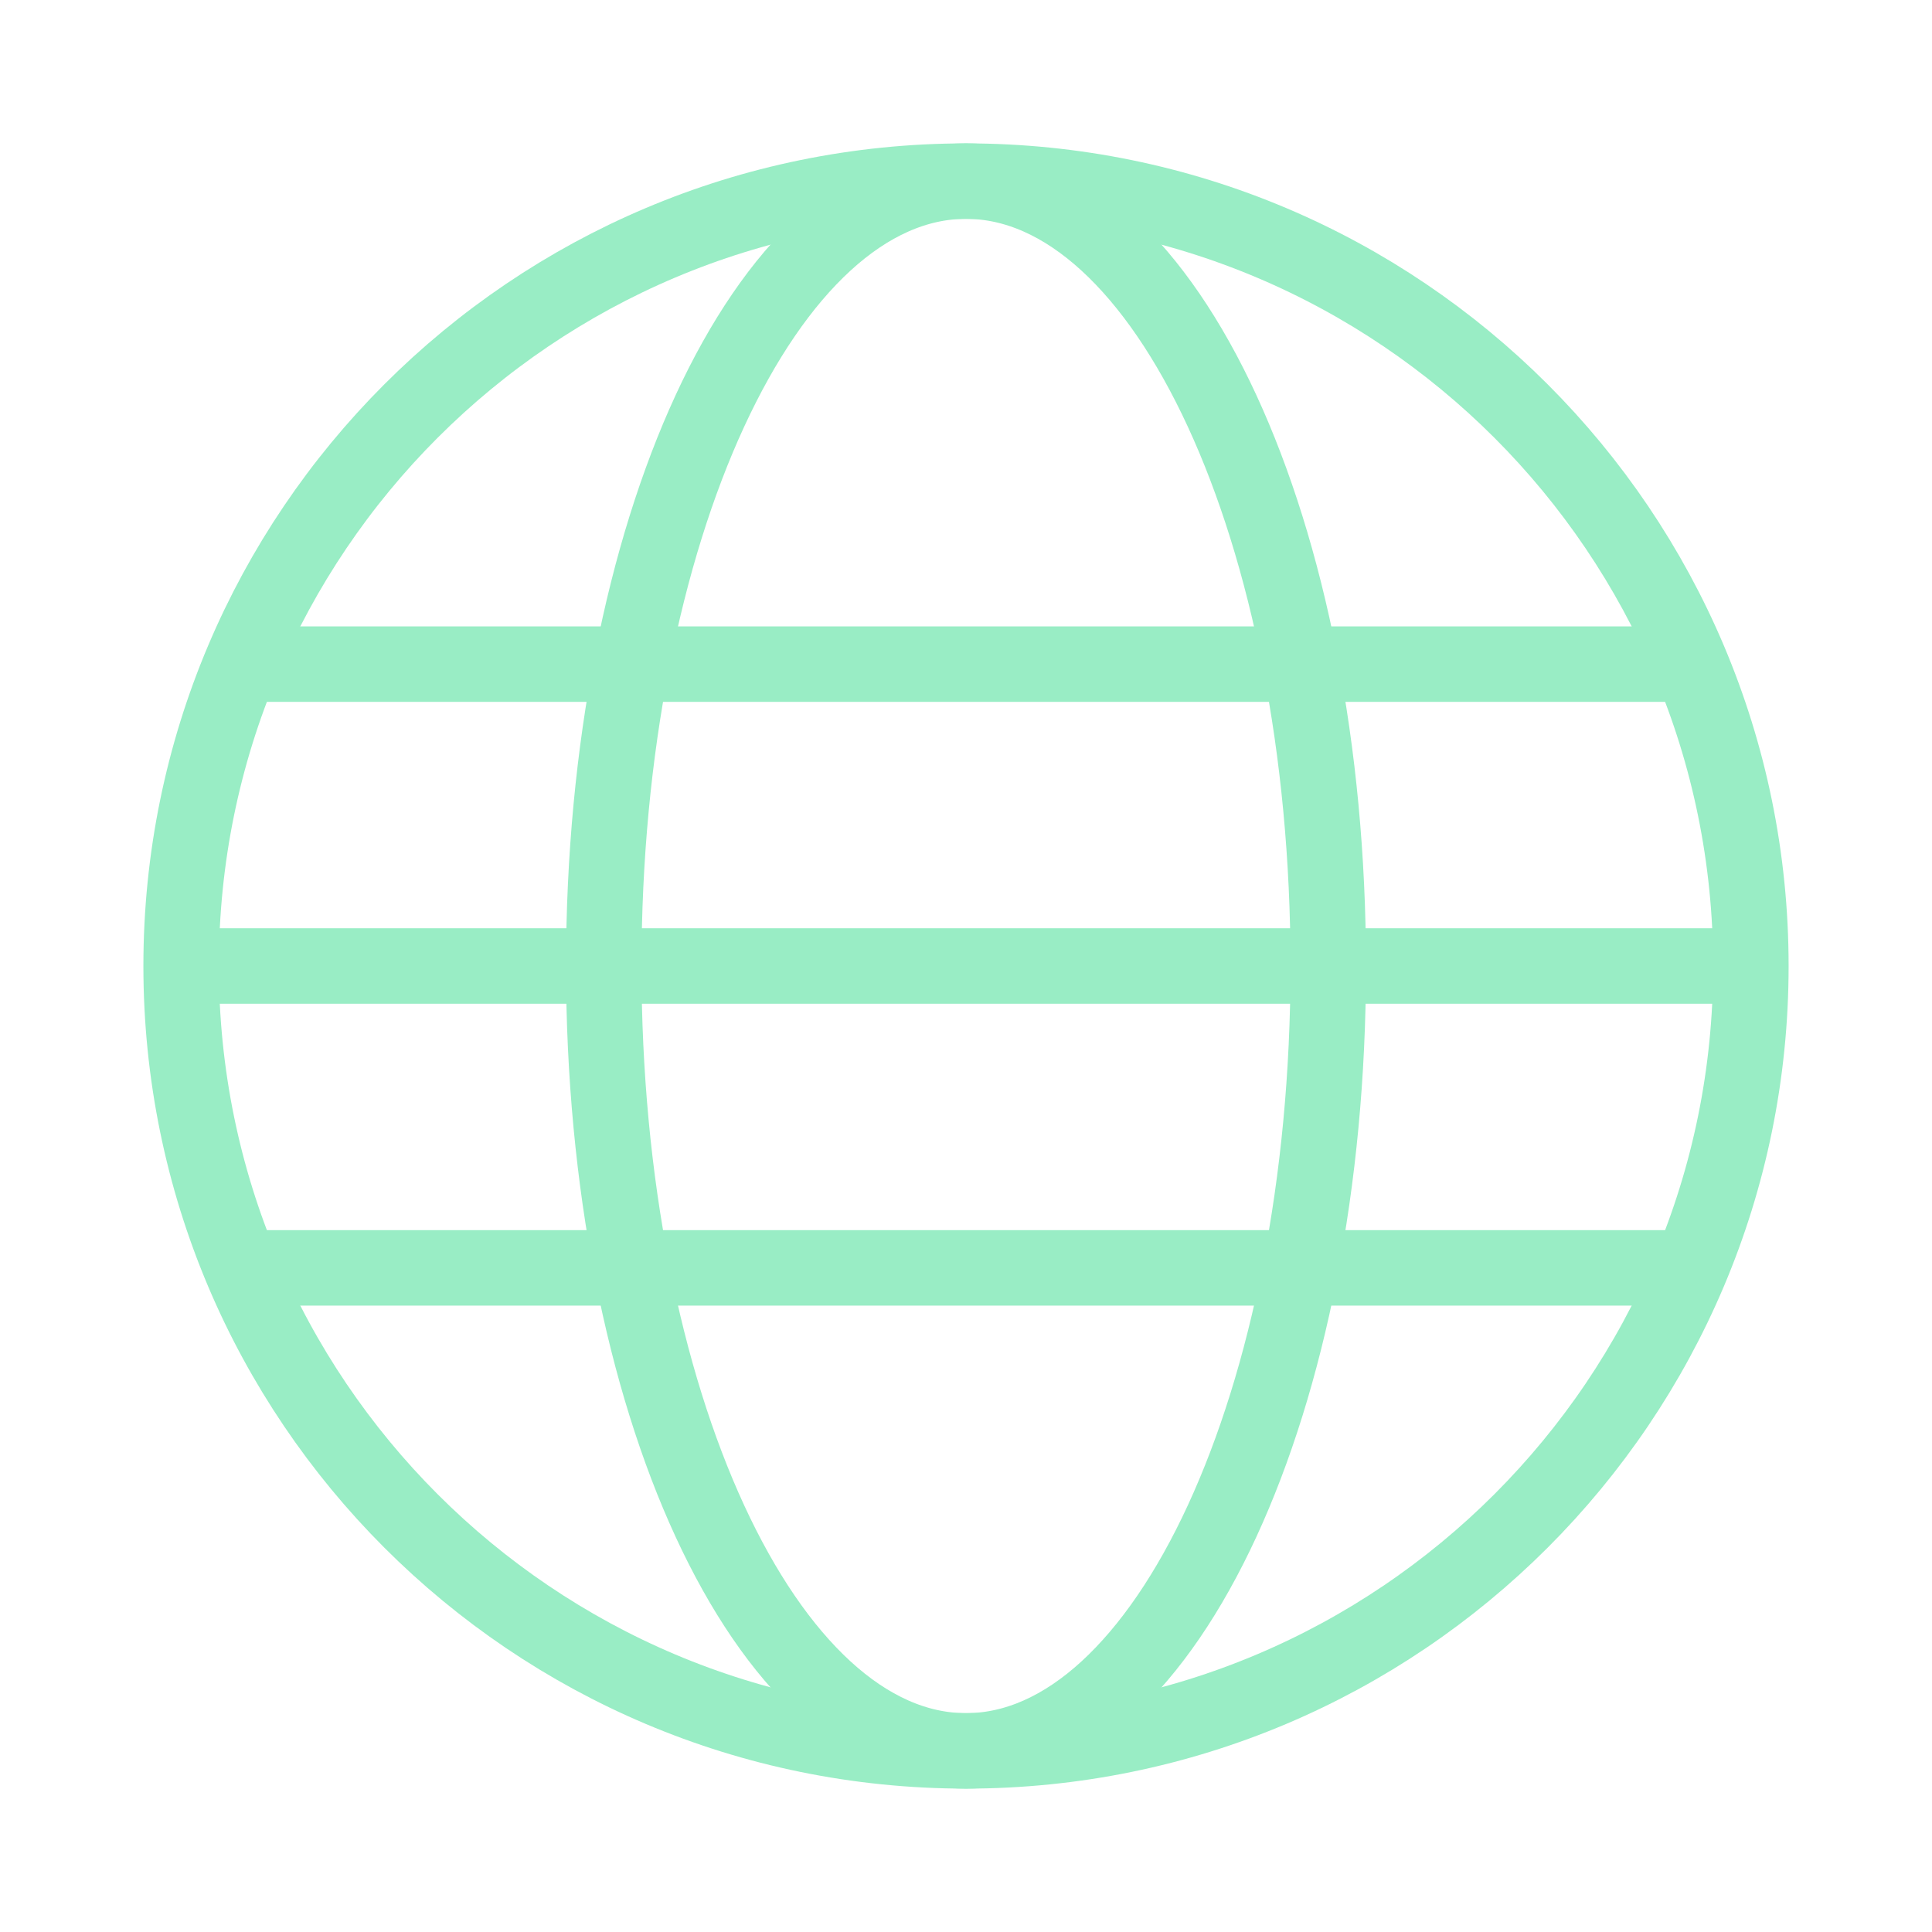
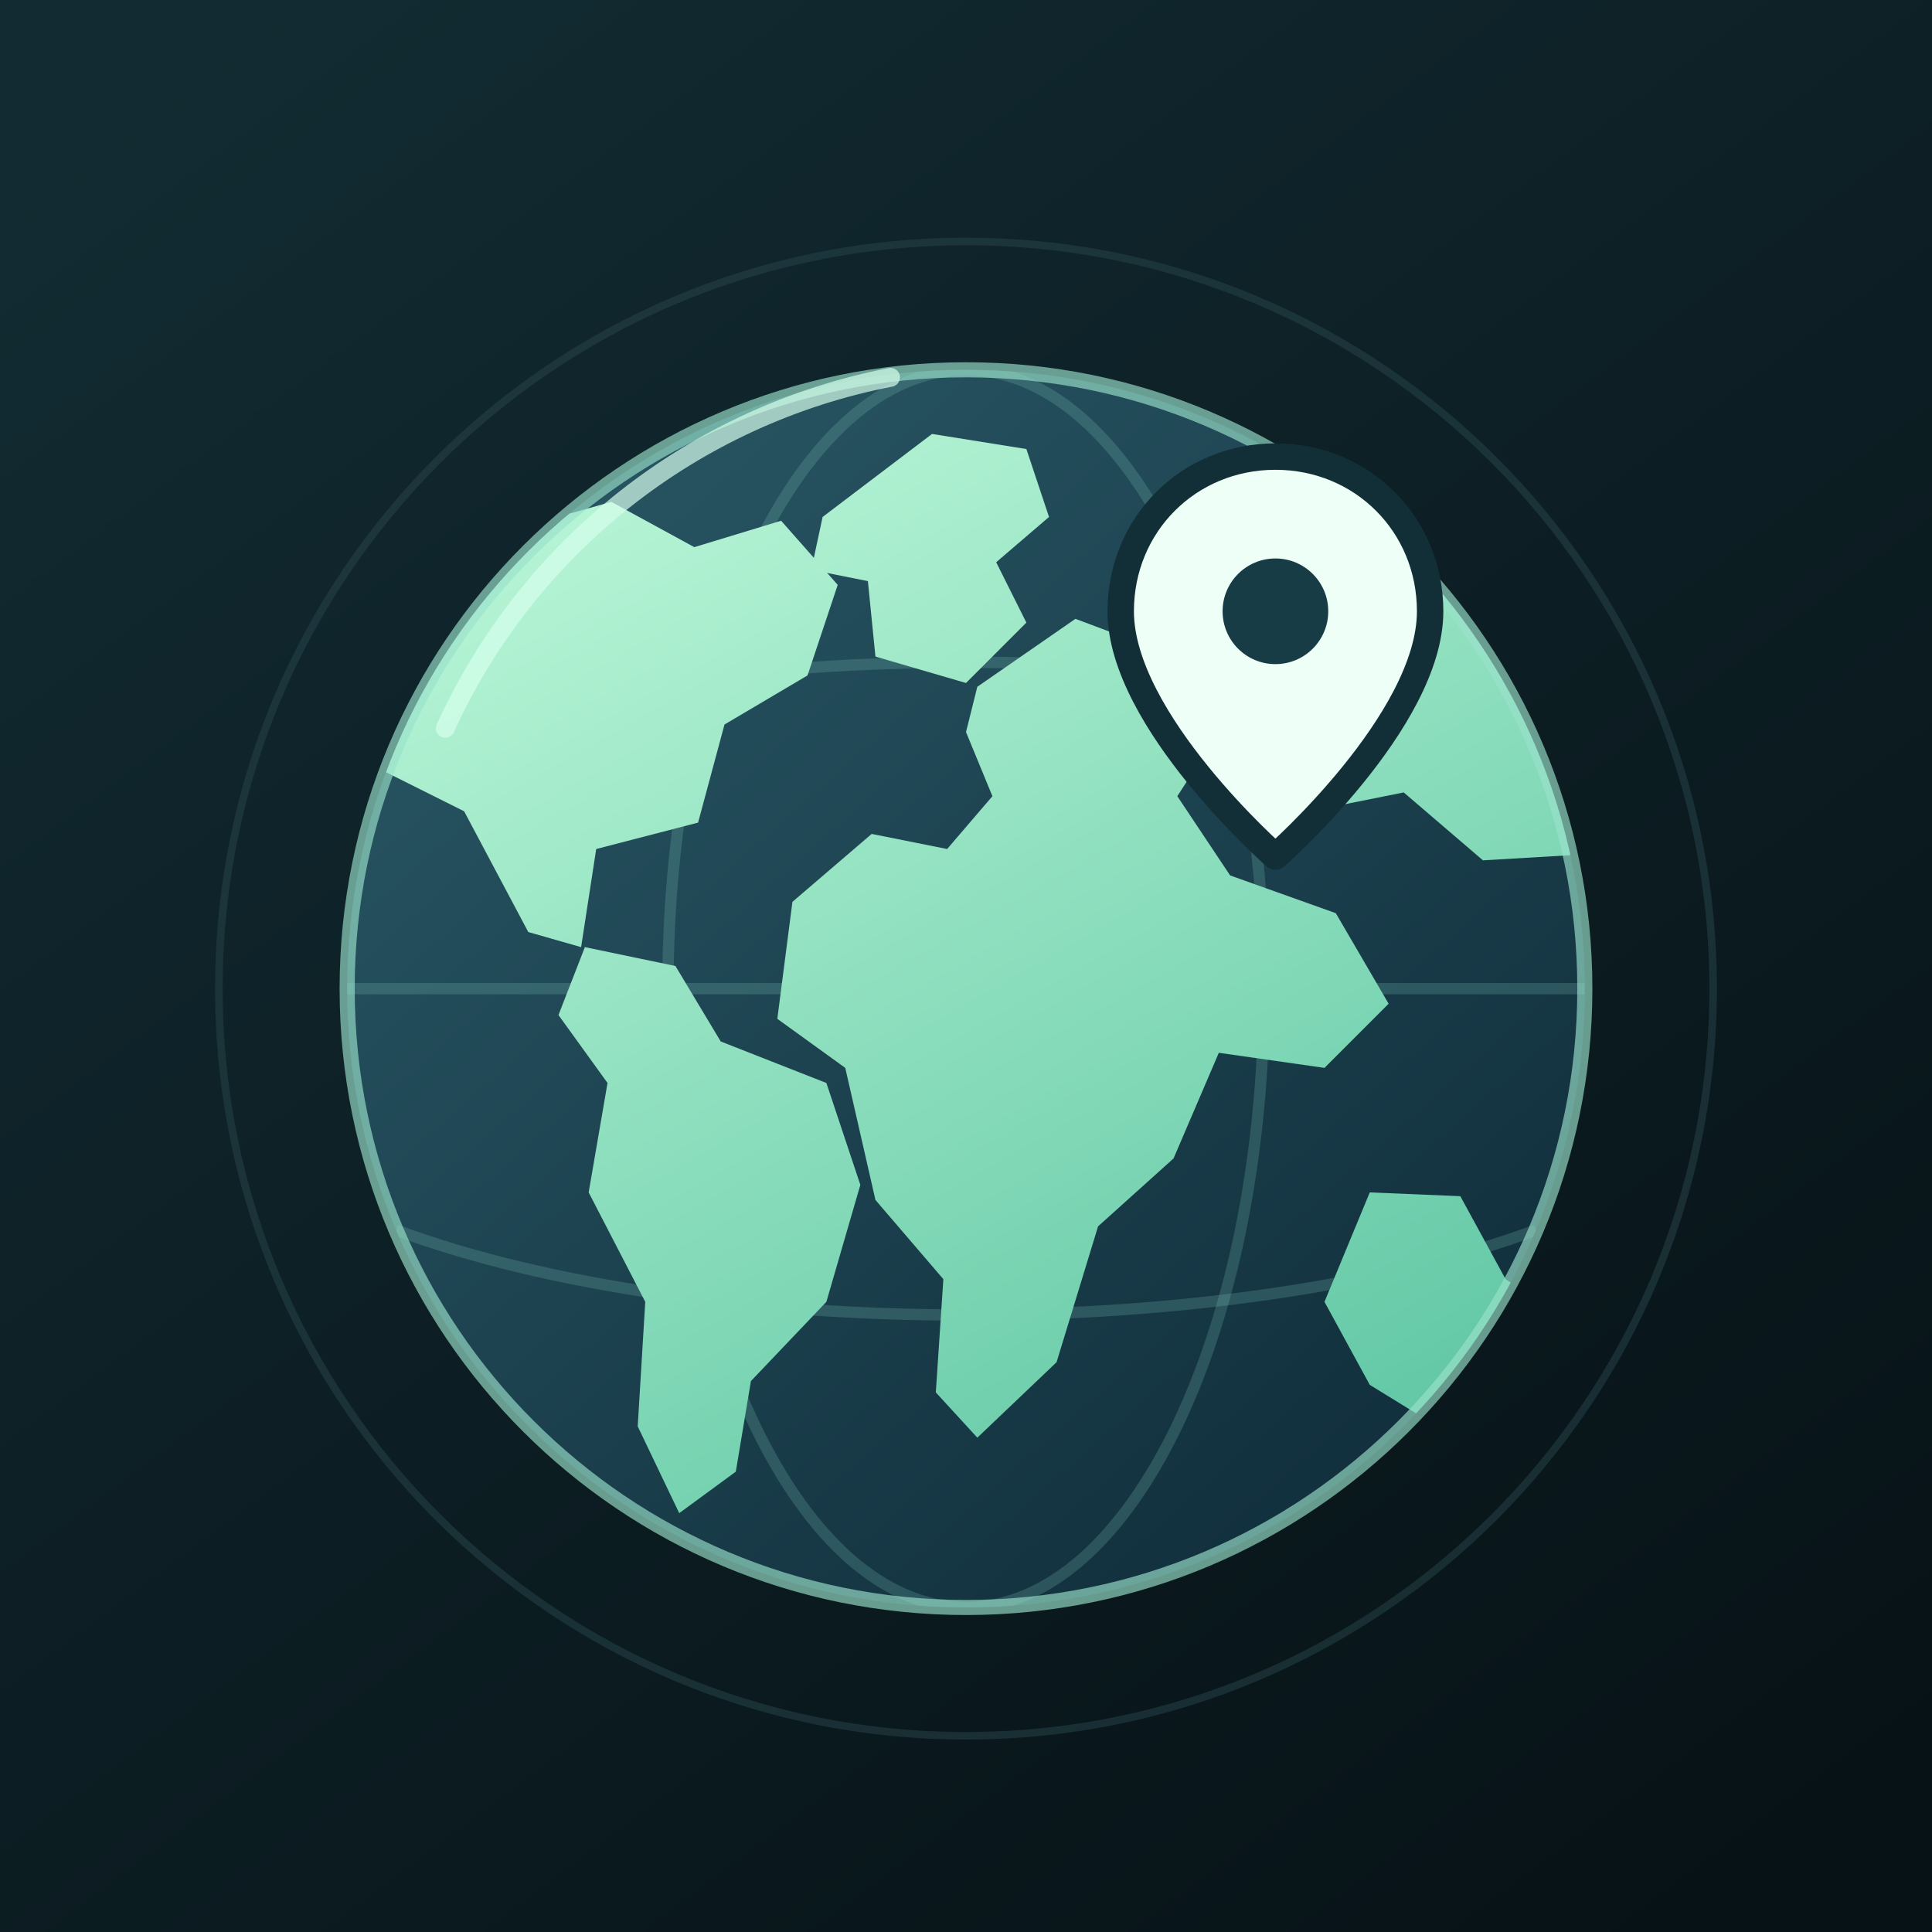
- <svg xmlns="http://www.w3.org/2000/svg" viewBox="0 0 64 64" fill="none" stroke="#99edc5" stroke-width="2.5">
-   <circle cx="32" cy="32" r="26" />
-   <ellipse cx="32" cy="32" rx="12" ry="26" />
-   <path d="M8 22h48M6 32h52M8 42h48" />
+ <svg xmlns="http://www.w3.org/2000/svg" viewBox="0 0 512 512" fill="none">
+   <defs>
+     <linearGradient id="tile" x1="64" y1="0" x2="448" y2="512" gradientUnits="userSpaceOnUse">
+       <stop stop-color="#122b32" />
+       <stop offset="1" stop-color="#071216" />
+     </linearGradient>
+     <linearGradient id="ocean" x1="142" y1="120" x2="390" y2="400" gradientUnits="userSpaceOnUse">
+       <stop stop-color="#285563" />
+       <stop offset="1" stop-color="#102d3a" />
+     </linearGradient>
+     <linearGradient id="land" x1="163" y1="120" x2="320" y2="397" gradientUnits="userSpaceOnUse">
+       <stop stop-color="#b7f5d6" />
+       <stop offset="1" stop-color="#65c9a7" />
+     </linearGradient>
+     <clipPath id="earth">
+       <circle cx="256" cy="262" r="164" />
+     </clipPath>
+   </defs>
+   <g id="tile-background">
+     <path fill="url(#tile)" d="M0 0h512v512H0z" />
+     <circle cx="256" cy="262" r="198" stroke="#28474d" stroke-opacity=".5" stroke-width="2" />
+   </g>
+   <circle cx="256" cy="262" r="164" fill="url(#ocean)" />
+   <g clip-path="url(#earth)">
+     <g stroke="#80c9bb" stroke-opacity=".22" stroke-width="3">
+       <ellipse cx="256" cy="262" rx="79" ry="164" />
+       <path d="M92 262h328M105 198c81-30 221-30 302 0M105 326c81 30 221 30 302 0" />
+     </g>
+     <g fill="url(#land)">
+       <path d="m99 171 24-27 39-11 22 12 23-7 15 17-8 24-22 13-7 26-27 7-4 26-14-4-17-32-24-12zM155 251l24 5 12 20 28 11 9 27-9 31-20 21-4 24-15 11-11-23 2-33-15-29 5-29-13-18z" />
+       <path d="m218 137 29-22 25 4 6 18-14 12 8 16-16 16-24-7-2-20-15-3zM259 182l26-18 24 9 14 21-11 17 14 21 28 10 14 24-17 17-28-4-12 28-20 18-11 36-21 20-11-12 2-30-18-21-8-35-18-13 4-31 21-18 20 4 12-14-7-17zM319 126l31-4 41 30 32 43 4 31-34 2-21-18-30 6-9-26-22-17zM363 316l24 1 12 22 24 16-4 21-30 7-26-16-12-22z" />
+     </g>
+   </g>
+   <circle cx="256" cy="262" r="164" stroke="#9ae2cb" stroke-opacity=".65" stroke-width="4" />
+   <path d="M118 193a164 164 0 0 1 118-93" stroke="#d6ffec" stroke-opacity=".7" stroke-width="5" stroke-linecap="round" />
+   <path d="M338 121c-23 0-41 18-41 41 0 29 41 65 41 65s41-36 41-65c0-23-18-41-41-41Z" fill="#edfff6" stroke="#122f37" stroke-width="7" stroke-linejoin="round" />
+   <circle cx="338" cy="162" r="14" fill="#173c45" />
</svg>
